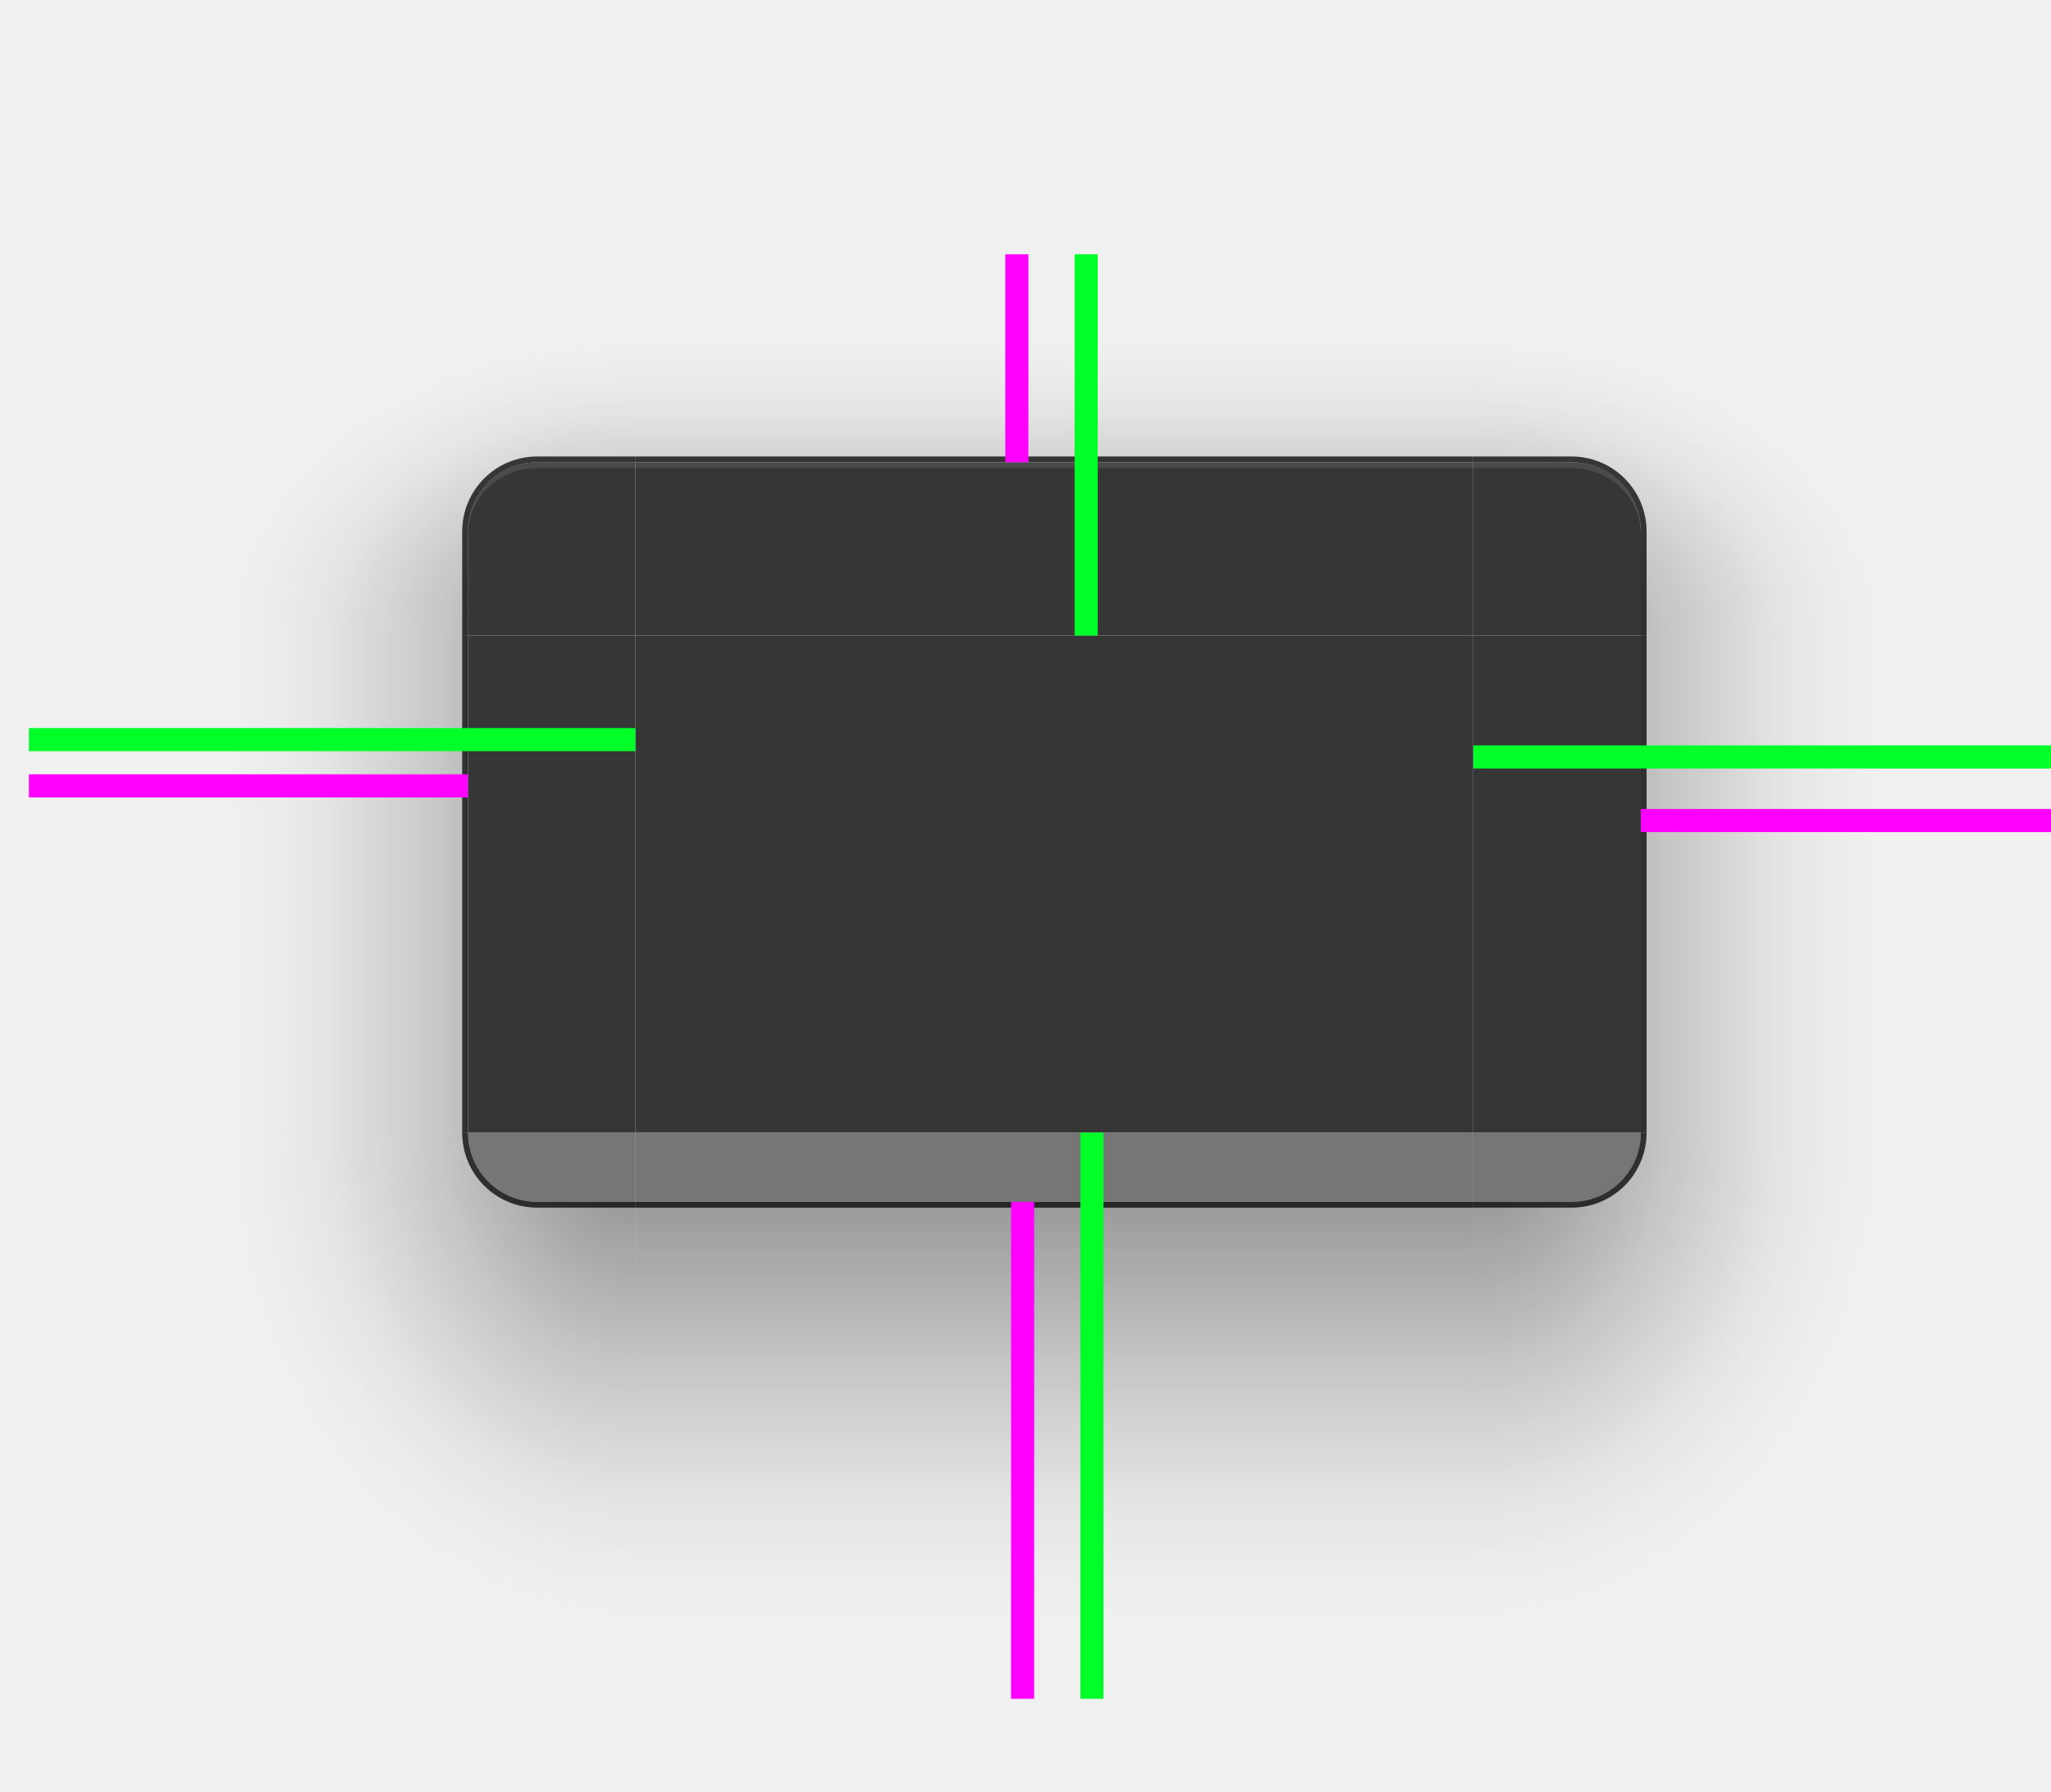
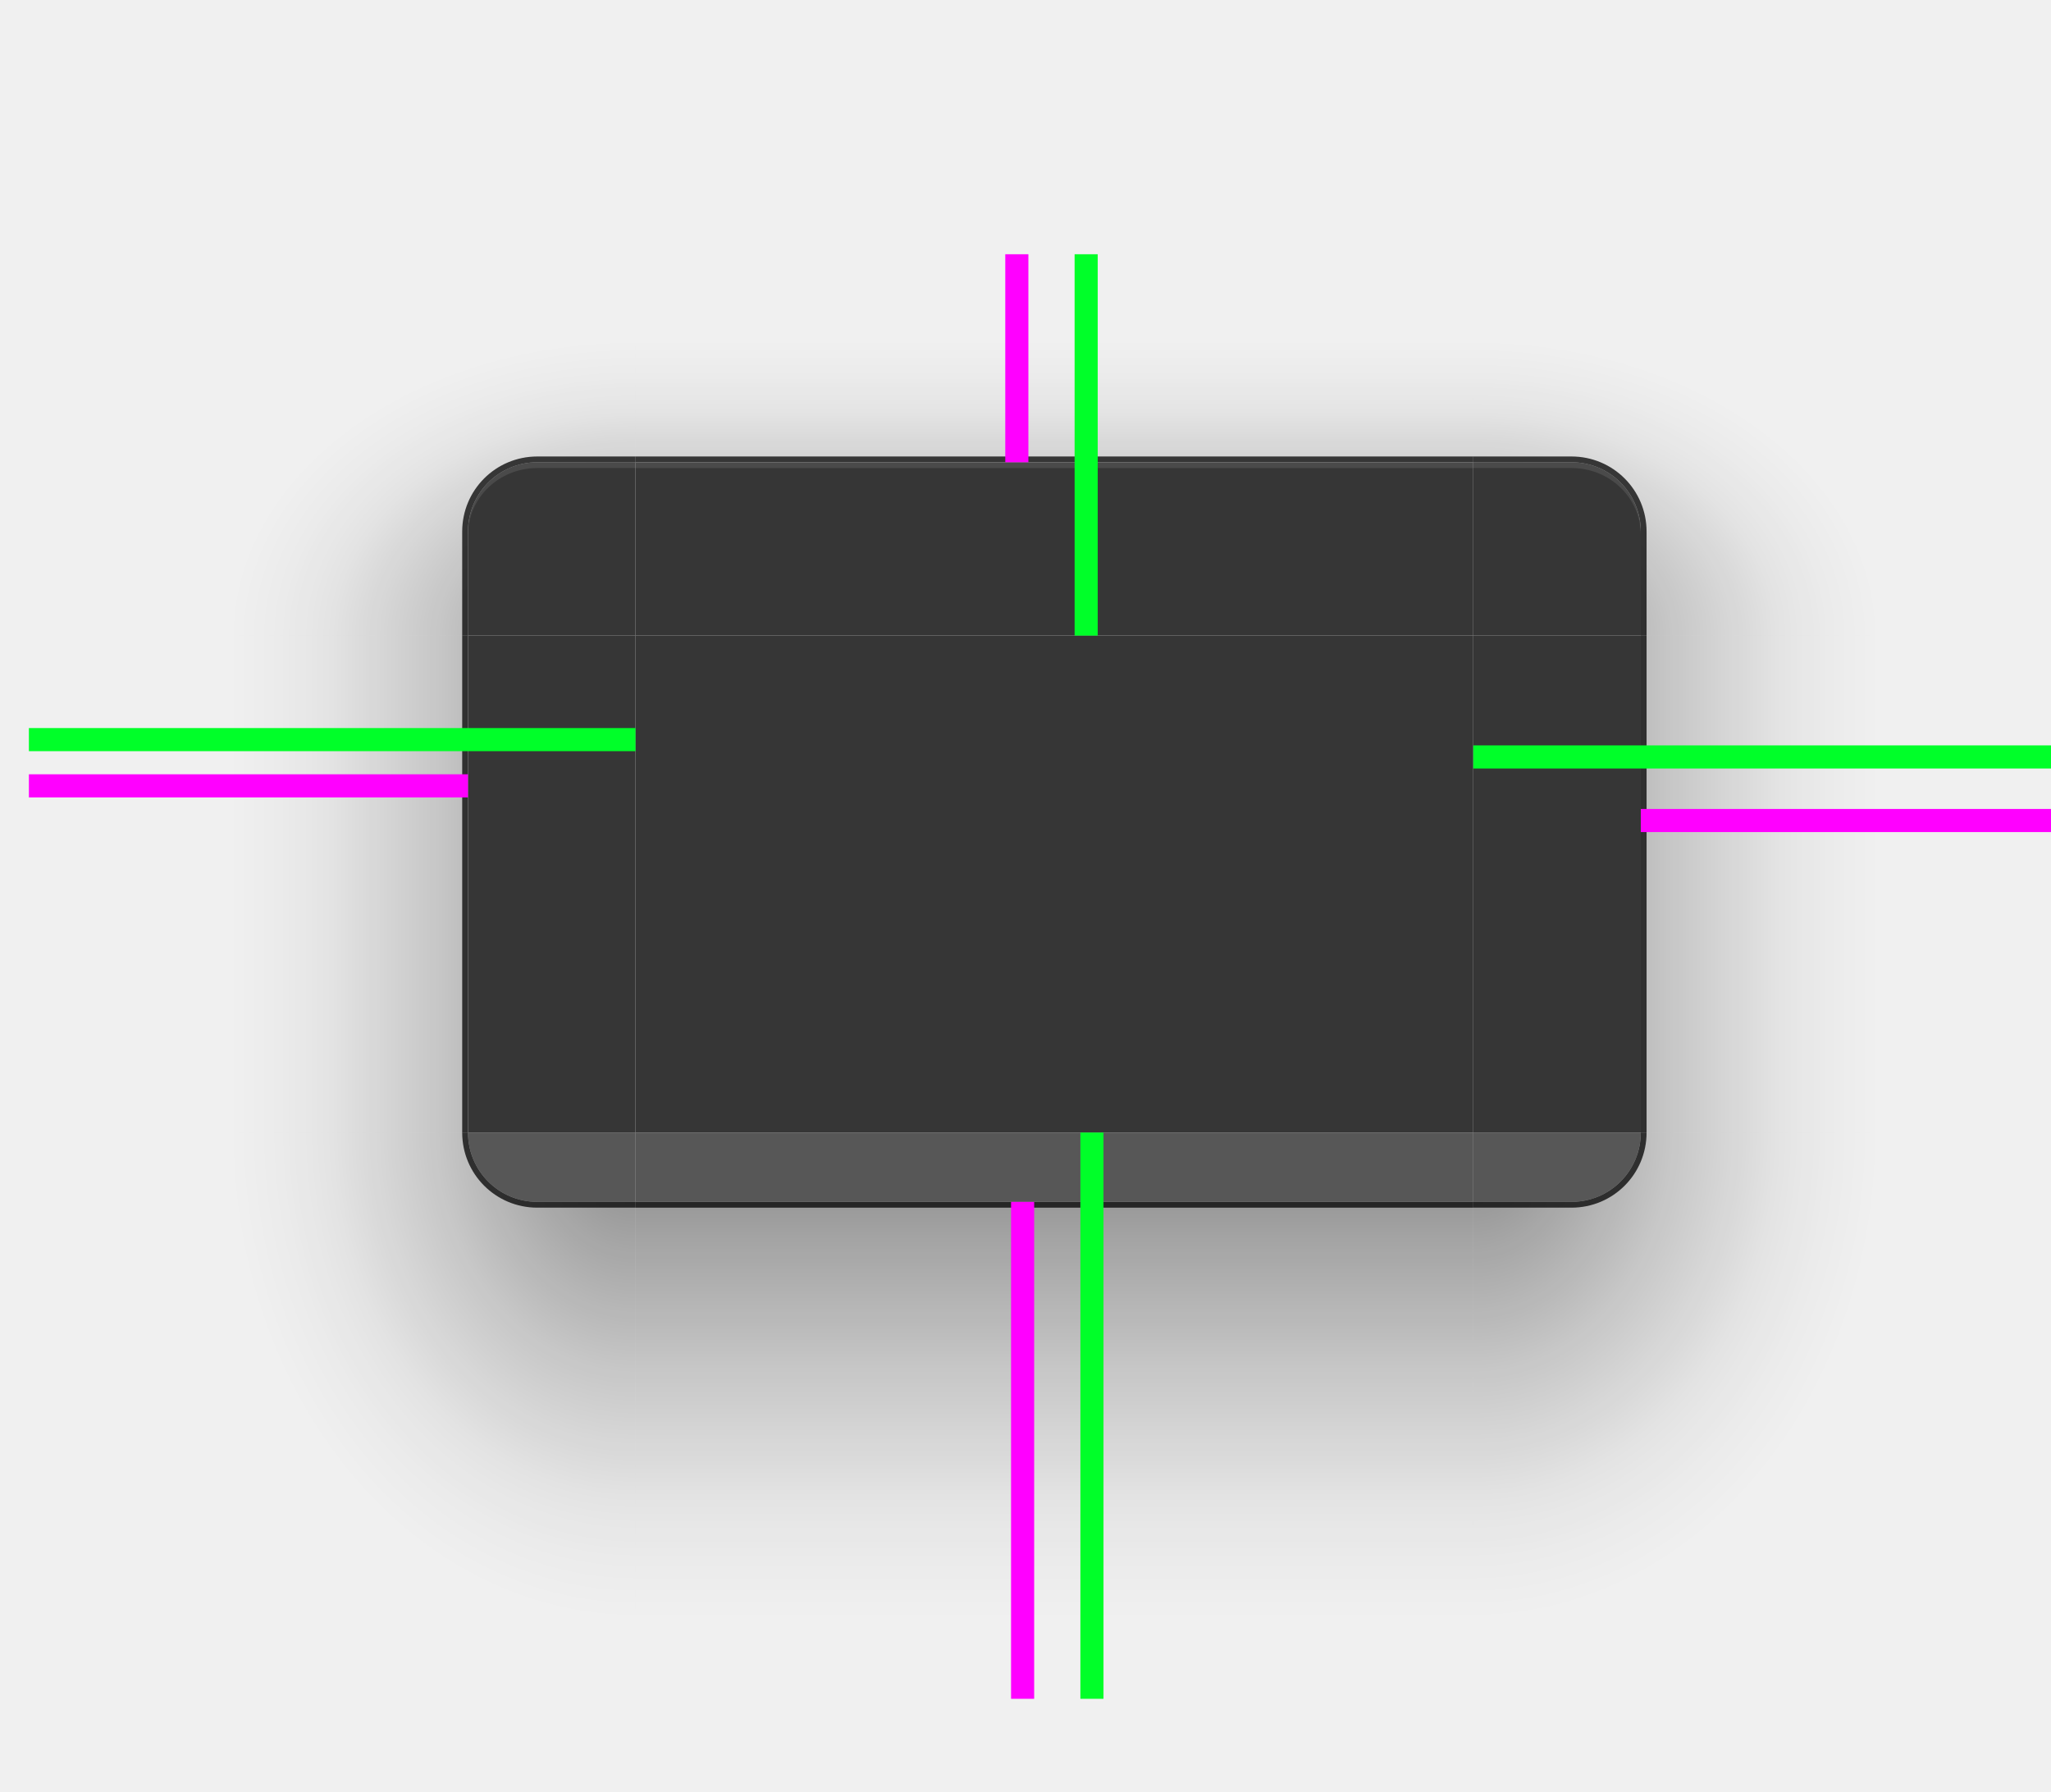
<svg xmlns="http://www.w3.org/2000/svg" xmlns:xlink="http://www.w3.org/1999/xlink" width="355" height="310" id="svg3642" version="1.0">
  <defs id="defs3644">
    <linearGradient id="shadow_active">
      <stop id="stop7028" offset="0" style="stop-color:#000000;stop-opacity:0.922;" />
      <stop id="stop7026" offset="0.125" style="stop-color:#000000;stop-opacity:0.741;" />
      <stop id="stop6834" offset="0.25" style="stop-color:#000000;stop-opacity:0.602;" />
      <stop id="stop6832" offset="0.5" style="stop-color:#000000;stop-opacity:0.331;" />
      <stop style="stop-color:#000000;stop-opacity:0.108;" offset="0.75" id="stop6836" />
      <stop id="stop6894" offset="0.875" style="stop-color:#000000;stop-opacity:0.039;" />
      <stop id="stop6721" offset="1" style="stop-color:#000000;stop-opacity:0;" />
    </linearGradient>
    <linearGradient xlink:href="#shadow_active" id="linearGradient5688" gradientUnits="userSpaceOnUse" gradientTransform="matrix(1,0,0,1.011765,0,137.2353)" x1="398" y1="138.14" x2="398" y2="221.163" />
    <linearGradient xlink:href="#shadow_active" id="linearGradient6612" gradientUnits="userSpaceOnUse" gradientTransform="matrix(1,0,0,1.028569,-215,50.00005)" x1="396" y1="64.167" x2="396" y2="14.583" />
    <linearGradient xlink:href="#shadow_inactive" id="linearGradient5688-2" gradientUnits="userSpaceOnUse" gradientTransform="matrix(1,0,0,1.011765,0,137.1573)" x1="398" y1="138.14" x2="398" y2="171.744" />
    <linearGradient id="shadow_inactive">
      <stop style="stop-color:#000000;stop-opacity:1;" offset="0" id="stop6719-25" />
      <stop id="stop6834-1" offset="0.25" style="stop-color:#000000;stop-opacity:0.639;" />
      <stop id="stop6832-0" offset="0.5" style="stop-color:#000000;stop-opacity:0.337;" />
      <stop style="stop-color:#000000;stop-opacity:0.108;" offset="0.75" id="stop6836-0" />
      <stop id="stop6894-7" offset="0.875" style="stop-color:#000000;stop-opacity:0.039;" />
      <stop id="stop6721-4" offset="1" style="stop-color:#000000;stop-opacity:0;" />
    </linearGradient>
    <linearGradient xlink:href="#shadow_inactive" id="linearGradient6612-5" gradientUnits="userSpaceOnUse" gradientTransform="translate(200,5)" x1="396" y1="66" x2="396" y2="30" />
    <linearGradient xlink:href="#shadow_active" id="linearGradient1126" gradientUnits="userSpaceOnUse" gradientTransform="matrix(1.013333,0,0,1,-3.265006,140)" x1="348.493" y1="99" x2="279.414" y2="99" />
    <radialGradient xlink:href="#shadow_active" id="radialGradient1306" gradientUnits="userSpaceOnUse" gradientTransform="matrix(9.4919759e-7,-2.914276,4.000001,1.1504403e-6,-211.6671,980.0163)" cx="296.477" cy="80.417" fx="296.477" fy="80.417" r="17.5" />
    <linearGradient xlink:href="#shadow_inactive" id="linearGradient1389" gradientUnits="userSpaceOnUse" gradientTransform="matrix(1.013333,0,0,1,-3.265006,140)" x1="348.493" y1="99.015" x2="304.086" y2="99.015" />
    <radialGradient xlink:href="#shadow_active" id="radialGradient965" gradientUnits="userSpaceOnUse" gradientTransform="matrix(-4.000002,3.2964352e-6,1.0208917e-6,-4.799999,303.0833,1053.871)" cx="48.271" cy="178.723" fx="48.271" fy="178.723" r="17.5" />
    <radialGradient xlink:href="#shadow_inactive" id="radialGradient967" gradientUnits="userSpaceOnUse" gradientTransform="matrix(-2.571429,8.7200345e-7,-2.0148289e-7,-1.942856,594.1251,548.0007)" cx="48.271" cy="181.177" fx="48.271" fy="181.177" r="17.5" />
    <radialGradient xlink:href="#shadow_inactive" id="radialGradient969" gradientUnits="userSpaceOnUse" gradientTransform="matrix(-3.7607938e-7,-2.057117,2.571432,-5.1233137e-7,263.2141,725.8343)" cx="296.451" cy="80.417" fx="296.451" fy="80.417" r="17.5" />
    <linearGradient xlink:href="#shadow_active" id="linearGradient968" gradientUnits="userSpaceOnUse" gradientTransform="matrix(1.013333,0,0,1,-3.265006,140)" x1="348.493" y1="99" x2="279.414" y2="99" />
    <linearGradient xlink:href="#shadow_inactive" id="linearGradient1012" gradientUnits="userSpaceOnUse" gradientTransform="matrix(1.013333,0,0,1,-3.265006,140)" x1="348.493" y1="99.015" x2="304.086" y2="99.015" />
  </defs>
  <g id="layer1" transform="translate(0,-90)">
    <g id="decoration-inactive-topleft" transform="translate(140,-31.063)">
      <path id="rect6520-3-2-6" style="opacity:0.5;fill:url(#radialGradient969);fill-opacity:1;stroke:none" d="m 365,50 v 66 h 76 V 98 c 0,-6.648 5.352,-12 12,-12 h 17 V 50 Z" transform="translate(-140,115.063)" />
      <g id="6utrh-9">
        <g id="decoration-toplefthaerty-5" transform="translate(0,1)">
          <g transform="translate(-19,25)" id="49093u-9">
            <path id="rect5073-4-9-6" style="opacity:1;fill:#2d2d2d;fill-opacity:1;stroke:none;stroke-width:1" d="m 453,86 c -6.648,0 -12,5.352 -12,12 V 115.936 116 h 29 V 86 Z" transform="translate(-121,89.063)" />
          </g>
        </g>
      </g>
      <path id="path202" style="opacity:0.75;fill:#000000;fill-opacity:1;stroke:none" d="M 453 79 C 445.798 79 440 84.798 440 92 L 440 110 L 441 110 L 441 92 C 441 85.352 446.352 80 453 80 L 470 80 L 470 79 L 453 79 z " transform="translate(-140,121.063)" />
    </g>
    <g transform="matrix(-1,0,0,1,604.875,3)" id="decoration-right">
      <path id="path960" d="m 244.875,197 v 86 h 76 v -86 z" style="opacity:0.5;fill:url(#linearGradient968);fill-opacity:1;stroke:none;stroke-width:1.007" />
      <path id="path962" style="opacity:0.75;fill:#000000;fill-opacity:1;stroke:none" d="m 284,116 v 86 h 1 v -86 z" transform="matrix(-1,0,0,1,604.875,81)" />
      <path transform="translate(-255.125,76)" id="path964" d="m 576,121 v 86 h 29 v -86 z" style="opacity:1;fill:#363636;fill-opacity:1;stroke:none" />
    </g>
    <g transform="translate(-1453.445,-465.2191)" style="display:none" id="g4418" />
    <g transform="translate(-1453.445,-465.2191)" style="display:inline" id="layer2" />
    <g style="display:none" id="g2424" transform="translate(975.6159,-1945.099)" />
    <g style="display:inline" id="g2426" transform="translate(975.6159,-1945.099)" />
    <g id="g3429" transform="translate(1021.594,-976.2358)" />
    <g id="g19758" transform="translate(2807.884,-592.7777)" />
    <g id="g3935" transform="translate(3912.709,-1471.047)" />
    <g id="g8459" transform="translate(1514.84,-1486.394)" />
    <g id="g28391" transform="translate(164.0222,-157.7826)" />
    <g id="g28393" transform="translate(1268.847,-1036.052)" />
    <g id="g28395" transform="translate(-1129.022,-1051.399)" />
    <g id="g6598" transform="translate(2310.522,-165.7826)" />
    <g id="g6640" transform="translate(3415.347,-1044.052)" />
    <g id="g6716" transform="translate(1017.478,-1059.399)" />
    <g id="g6850" transform="matrix(1,0,0,-1,-153.4451,295.1744)" style="opacity:0.459" />
    <g id="g4240" style="display:none" transform="translate(-1919.565,-153.3622)" />
    <g id="g4242" style="display:inline" transform="translate(-1919.565,-153.3622)" />
    <g transform="translate(509.496,-1633.242)" id="g4244" style="display:none" />
    <g transform="translate(509.496,-1633.242)" id="g4246" style="display:inline" />
    <g transform="translate(555.4738,-664.3789)" id="g4248" />
    <g transform="translate(2341.764,-280.9208)" id="g4250" />
    <g transform="translate(3446.59,-1159.19)" id="g4252" />
    <g transform="translate(1048.72,-1174.537)" id="g4254" />
    <g transform="translate(-302.0977,154.0743)" id="g4256" />
    <g transform="translate(802.7275,-724.1951)" id="g4258" />
    <g transform="translate(-1595.142,-739.5423)" id="g4260" />
    <g transform="translate(1844.402,146.0743)" id="g4262" />
    <g transform="translate(2949.227,-732.1951)" id="g4264" />
    <g transform="translate(551.3578,-747.5423)" id="g4266" />
    <g style="opacity:0.459" transform="matrix(1,0,0,-1,-619.565,607.0312)" id="g4268" />
    <g id="decoration-bottom" transform="translate(-215,9)">
      <path style="opacity:0.5;fill:url(#linearGradient5688);fill-opacity:1;stroke:none;stroke-width:1.006" d="m 325,289 v 86 h 145 v -86 z" id="path6217-8" />
      <path id="path6214-7" d="M 470,289 H 325 v 1 h 145 z" style="opacity:0.75;fill:#000000;fill-opacity:1;stroke:none;stroke-width:0.414" />
-       <path id="path6211-7" d="M 470,277 H 325 v 12 h 145 z" style="opacity:0.6;fill:#242424;fill-opacity:1;stroke:none;stroke-width:1.414" />
+       <path id="path6211-7" d="M 470,277 H 325 v 12 h 145 z" style="opacity:0.75;fill:#242424;fill-opacity:1;stroke:none;stroke-width:1.414" />
    </g>
    <path style="opacity:1;fill:#363636;fill-opacity:1;stroke:none" d="m 110,200 v 86 h 145 v -86 z" id="decoration-center" />
    <g id="decoration-top" transform="translate(-215,-5.99995)">
      <path id="path6055-5" style="opacity:0.5;fill:url(#linearGradient6612);fill-opacity:1;stroke:none;stroke-width:1.014" d="M 110,50 V 86 H 255 V 50 Z" transform="translate(215,89.99995)" />
      <path id="path6098-4" style="opacity:0.75;fill:#000000;fill-opacity:1;stroke:none" d="m 110,85 v 1 h 145 v -1 z" transform="translate(215,89.99995)" />
      <path style="opacity:1;fill:#363636;fill-opacity:1;stroke:none;stroke-width:1" d="m 325,176 v 30 h 145 v -30 z" id="path6092-3" />
      <path id="path966" d="m 325,176 v 1 h 145 v -1 z" style="opacity:0.1;fill:#ffffff;fill-opacity:1;stroke:none;stroke-width:0.183" />
    </g>
    <g id="decoration-left" transform="translate(-239.875,3)">
      <path style="opacity:0.5;fill:url(#linearGradient1126);fill-opacity:1;stroke:none;stroke-width:1.007" d="m 244.875,197 v 86 h 76 v -86 z" id="path6345-1" />
      <path id="path6342-6" style="opacity:0.75;fill:#000000;fill-opacity:1;stroke:none" d="m 80,116 v 86 h 1 v -86 z" transform="translate(239.875,81)" />
      <path style="opacity:1;fill:#363636;fill-opacity:1;stroke:none" d="m 576,121 v 86 h 29 v -86 z" id="path6339-9" transform="translate(-255.125,76)" />
    </g>
    <g id="decoration-inactive-bottom" transform="translate(145,9.07798)">
      <path style="opacity:0.5;fill:url(#linearGradient5688-2);fill-opacity:1;stroke:none;stroke-width:1.006" d="m 325,288.922 v 86 h 145 v -86 z" id="path6217-8-2" />
      <path id="path6214-7-4" d="M 470,288.922 H 325 v 1 h 145 z" style="opacity:0.75;fill:#000000;fill-opacity:1;stroke:none;stroke-width:0.392" />
-       <path id="path6211-7-5" d="M 470,276.922 H 325 v 12 h 145 z" style="opacity:0.6;fill:#1a1a1a;fill-opacity:1;stroke:none;stroke-width:1.414" />
+       <path id="path6211-7-5" d="M 470,276.922 H 325 v 12 h 145 z" style="opacity:0.75;fill:#1a1a1a;fill-opacity:1;stroke:none;stroke-width:1.414" />
    </g>
    <path style="opacity:1;fill:#2d2d2d;fill-opacity:1;stroke:none" d="m 470,200 v 86 h 145 v -86 z" id="decoration-inactive-center" />
    <g id="decoration-inactive-top" transform="translate(145,-6)">
      <path style="opacity:0.5;fill:url(#linearGradient6612-5);fill-opacity:1;stroke:none" d="M 525,5 V 41 H 670 V 5 Z" transform="translate(-200,135)" id="path6055-5-5" />
      <path transform="translate(-145,90)" d="m 470,85 v 1 h 145 v -1 z" style="opacity:0.75;fill:#000000;fill-opacity:1;stroke:none" id="path6098-4-8" />
      <path style="opacity:1;fill:#2d2d2d;fill-opacity:1;stroke:none;stroke-width:1" d="m 325,176 v 30 h 145 v -30 z" id="path6092-3-3" />
    </g>
    <g id="decoration-inactive-left" transform="translate(120.125,2.98452)">
      <path style="opacity:0.5;fill:url(#linearGradient1389);fill-opacity:1;stroke:none;stroke-width:1.007" d="m 244.875,197.015 v 86 l 76,-0.015 v -85.985 z" id="path6345-1-1" />
      <path id="path6342-6-6" d="m 319.875,197.015 v 86 h 1 v -86 z" style="opacity:0.75;fill:#000000;fill-opacity:1;stroke:none;stroke-width:0.447" />
      <path style="opacity:1;fill:#2d2d2d;fill-opacity:1;stroke:none" d="m 320.875,197.015 v 86 h 29 v -86 z" id="path6339-9-9" />
    </g>
    <g transform="translate(-385,-4.000015)" id="decoration-bottomleft">
-       <path id="rect7023-1" style="opacity:0.6;fill:#242424;fill-opacity:1;stroke:none" d="M 81 196 C 81 202.648 86.352 208 93 208 L 110 208 L 110 196 L 81 196 z " transform="translate(385,94.00002)" />
+       <path id="rect7023-1" style="opacity:0.75;fill:#242424;fill-opacity:1;stroke:none" d="M 81 196 C 81 202.648 86.352 208 93 208 L 110 208 L 110 196 L 81 196 z " transform="translate(385,94.00002)" />
      <g transform="matrix(1,0,0,0.9993211,165,-10.66658)" id="hrh-6">
        <path id="rect5099-9-5" style="opacity:0.5;fill:url(#radialGradient965);fill-opacity:1;stroke:none" d="M 5 196 L 5 294 L 110 294 L 110 208 L 93 208 C 86.352 208 81 202.648 81 196 L 5 196 z " transform="matrix(1,0,0,1.000679,220,104.7377)" />
        <g id="decoration-bottomleft57547-54-5" transform="translate(-20,24)">
          <g id="g6659-3-3-0" />
        </g>
        <path id="path168" style="opacity:0.75;fill:#000000;fill-opacity:1;stroke:none" d="M 80 196 C 80 203.202 85.798 209 93 209 L 110 209 L 110 208 L 93 208 C 86.352 208 81 202.648 81 196 L 80 196 z " transform="matrix(1,0,0,1.000679,220,104.7377)" />
      </g>
    </g>
    <g id="decoration-inactive-bottomleft">
-       <path id="path4207" style="opacity:0.6;fill:#1a1a1a;fill-opacity:1;stroke:none;stroke-width:1.414" d="m 441,196 c 0,6.648 5.352,12 12,12 h 14 3 v -12 z" transform="translate(0,90)" />
+       <path id="path4207" style="opacity:0.75;fill:#1a1a1a;fill-opacity:1;stroke:none;stroke-width:1.414" d="m 441,196 c 0,6.648 5.352,12 12,12 h 14 3 v -12 z" transform="translate(0,90)" />
      <g transform="matrix(1,0,0,0.9993211,140,-14.60409)" id="hrh-3">
        <path id="rect5099-9-6" style="opacity:0.5;fill:url(#radialGradient967);fill-opacity:1;stroke:none" d="m 365,196 v 98 h 105 v -86 h -3 -14 c -6.648,0 -12,-5.352 -12,-12 z" transform="matrix(1,0,0,1.000679,-140,104.6752)" />
        <g id="decoration-bottomleft57547-54-2" transform="translate(-20,24)">
          <g id="g6659-3-3-4" />
        </g>
        <path id="path188" style="opacity:0.75;fill:#000000;fill-opacity:1;stroke:none" d="m 440,196 c 0,7.202 5.798,13 13,13 h 14 l 3,-1e-5 V 208 h -3 -14 c -6.648,0 -12,-5.352 -12,-12 z" transform="matrix(1,0,0,1.000679,-140,104.6752)" />
      </g>
    </g>
    <rect style="opacity:1;fill:#ff00ff;fill-opacity:1;stroke:none;stroke-width:0.447" id="shadow-hint-top-margin" width="4" height="36" x="174" y="134" />
    <rect style="opacity:1;fill:#ff00ff;fill-opacity:1;stroke:none;stroke-width:1.183" id="shadow-hint-bottom-margin" width="4" height="86" x="175" y="298" />
    <rect style="opacity:1;fill:#ff00ff;fill-opacity:1;stroke:none;stroke-width:0.707" id="shadow-hint-right-margin" width="76" height="4" x="284" y="230" />
    <rect style="opacity:1;fill:#ff00ff;fill-opacity:1;stroke:none;stroke-width:0.707" id="shadow-hint-left-margin" width="76" height="4" x="5" y="224" />
    <rect id="hint-top-margin" width="4" height="66" x="186" y="134" style="fill:#00ff29;fill-opacity:1;stroke:none;stroke-width:1.085" />
    <rect id="hint-bottom-margin" width="4" height="98" x="187" y="286" style="fill:#00ff29;fill-opacity:1;stroke:none;stroke-width:1.119" />
    <rect id="hint-right-margin" width="4" height="105" x="219" y="-360" transform="rotate(90)" style="fill:#00ff29;fill-opacity:1;stroke:none;stroke-width:1.085" />
    <rect id="hint-left-margin" width="4" height="105" x="216" y="-110" transform="rotate(90)" style="fill:#00ff29;fill-opacity:1;stroke:none;stroke-width:1.085" />
    <g transform="matrix(-1,0,0,1,535,-31.0625)" id="decoration-topleft">
      <path id="path1019" style="opacity:0.5;fill:url(#radialGradient1306);fill-opacity:1;stroke:none" d="m 5,50 v 66 H 81 V 98 c 0,-6.648 5.352,-12 12,-12 h 17 V 50 Z" transform="matrix(-1,0,0,1,535,115.0625)" />
      <g transform="translate(250)" id="g1027">
        <g id="g1025" transform="matrix(-1,0,0,1,524,26)">
          <path id="path1023" style="opacity:1;fill:#363636;fill-opacity:1;stroke:none;stroke-width:1" d="m 93,86 c -6.648,0 -12,5.352 -12,12 v 18 h 29 V 86 Z" transform="translate(239,89.0625)" />
          <path transform="translate(239,95.0625)" d="M 93 80 C 86.352 80 81 85.352 81 92 L 81 92.6 C 81 86.173 86.352 81 93 81 L 110 81 L 110 80 L 93 80 z " style="opacity:0.1;fill:#ffffff;fill-opacity:1;stroke:none;stroke-width:1" id="path961" />
        </g>
      </g>
      <path id="path187" style="opacity:0.75;fill:#000000;fill-opacity:1;stroke:none" d="m 93,85 c -7.202,0 -13,5.798 -13,13 v 18 h 1 V 98 c 0,-6.648 5.352,-12 12,-12 h 17 v -1 z" transform="matrix(-1,0,0,1,535,115.0625)" />
    </g>
    <g transform="matrix(-1,0,0,1,964.875,2.98452)" id="decoration-inactive-right">
      <path id="path1004" d="m 244.875,197.015 v 86 l 76,-0.015 v -85.985 z" style="opacity:0.5;fill:url(#linearGradient1012);fill-opacity:1;stroke:none;stroke-width:1.007" />
      <path style="opacity:0.75;fill:#000000;fill-opacity:1;stroke:none;stroke-width:0.447" d="m 319.875,197.015 v 86 h 1 v -86 z" id="path1006" />
      <path id="path1008" d="m 320.875,197.015 v 86 h 29 v -86 z" style="opacity:1;fill:#2d2d2d;fill-opacity:1;stroke:none" />
    </g>
    <use x="0" y="0" xlink:href="#decoration-topleft" id="decoration-topright" transform="matrix(-1,0,0,1,365,0)" width="100%" height="100%" />
    <use x="0" y="0" xlink:href="#decoration-inactive-topleft" id="decoration-inactive-topright" transform="matrix(-1,0,0,1,1085,0)" width="100%" height="100%" />
    <use x="0" y="0" xlink:href="#decoration-bottomleft" id="decoration-bottomright" transform="matrix(-1,0,0,1,365,0)" width="100%" height="100%" />
    <use x="0" y="0" xlink:href="#decoration-inactive-bottomleft" id="decoration-inactive-bottomright" transform="matrix(-1,0,0,1,1085,0)" width="100%" height="100%" />
  </g>
</svg>
